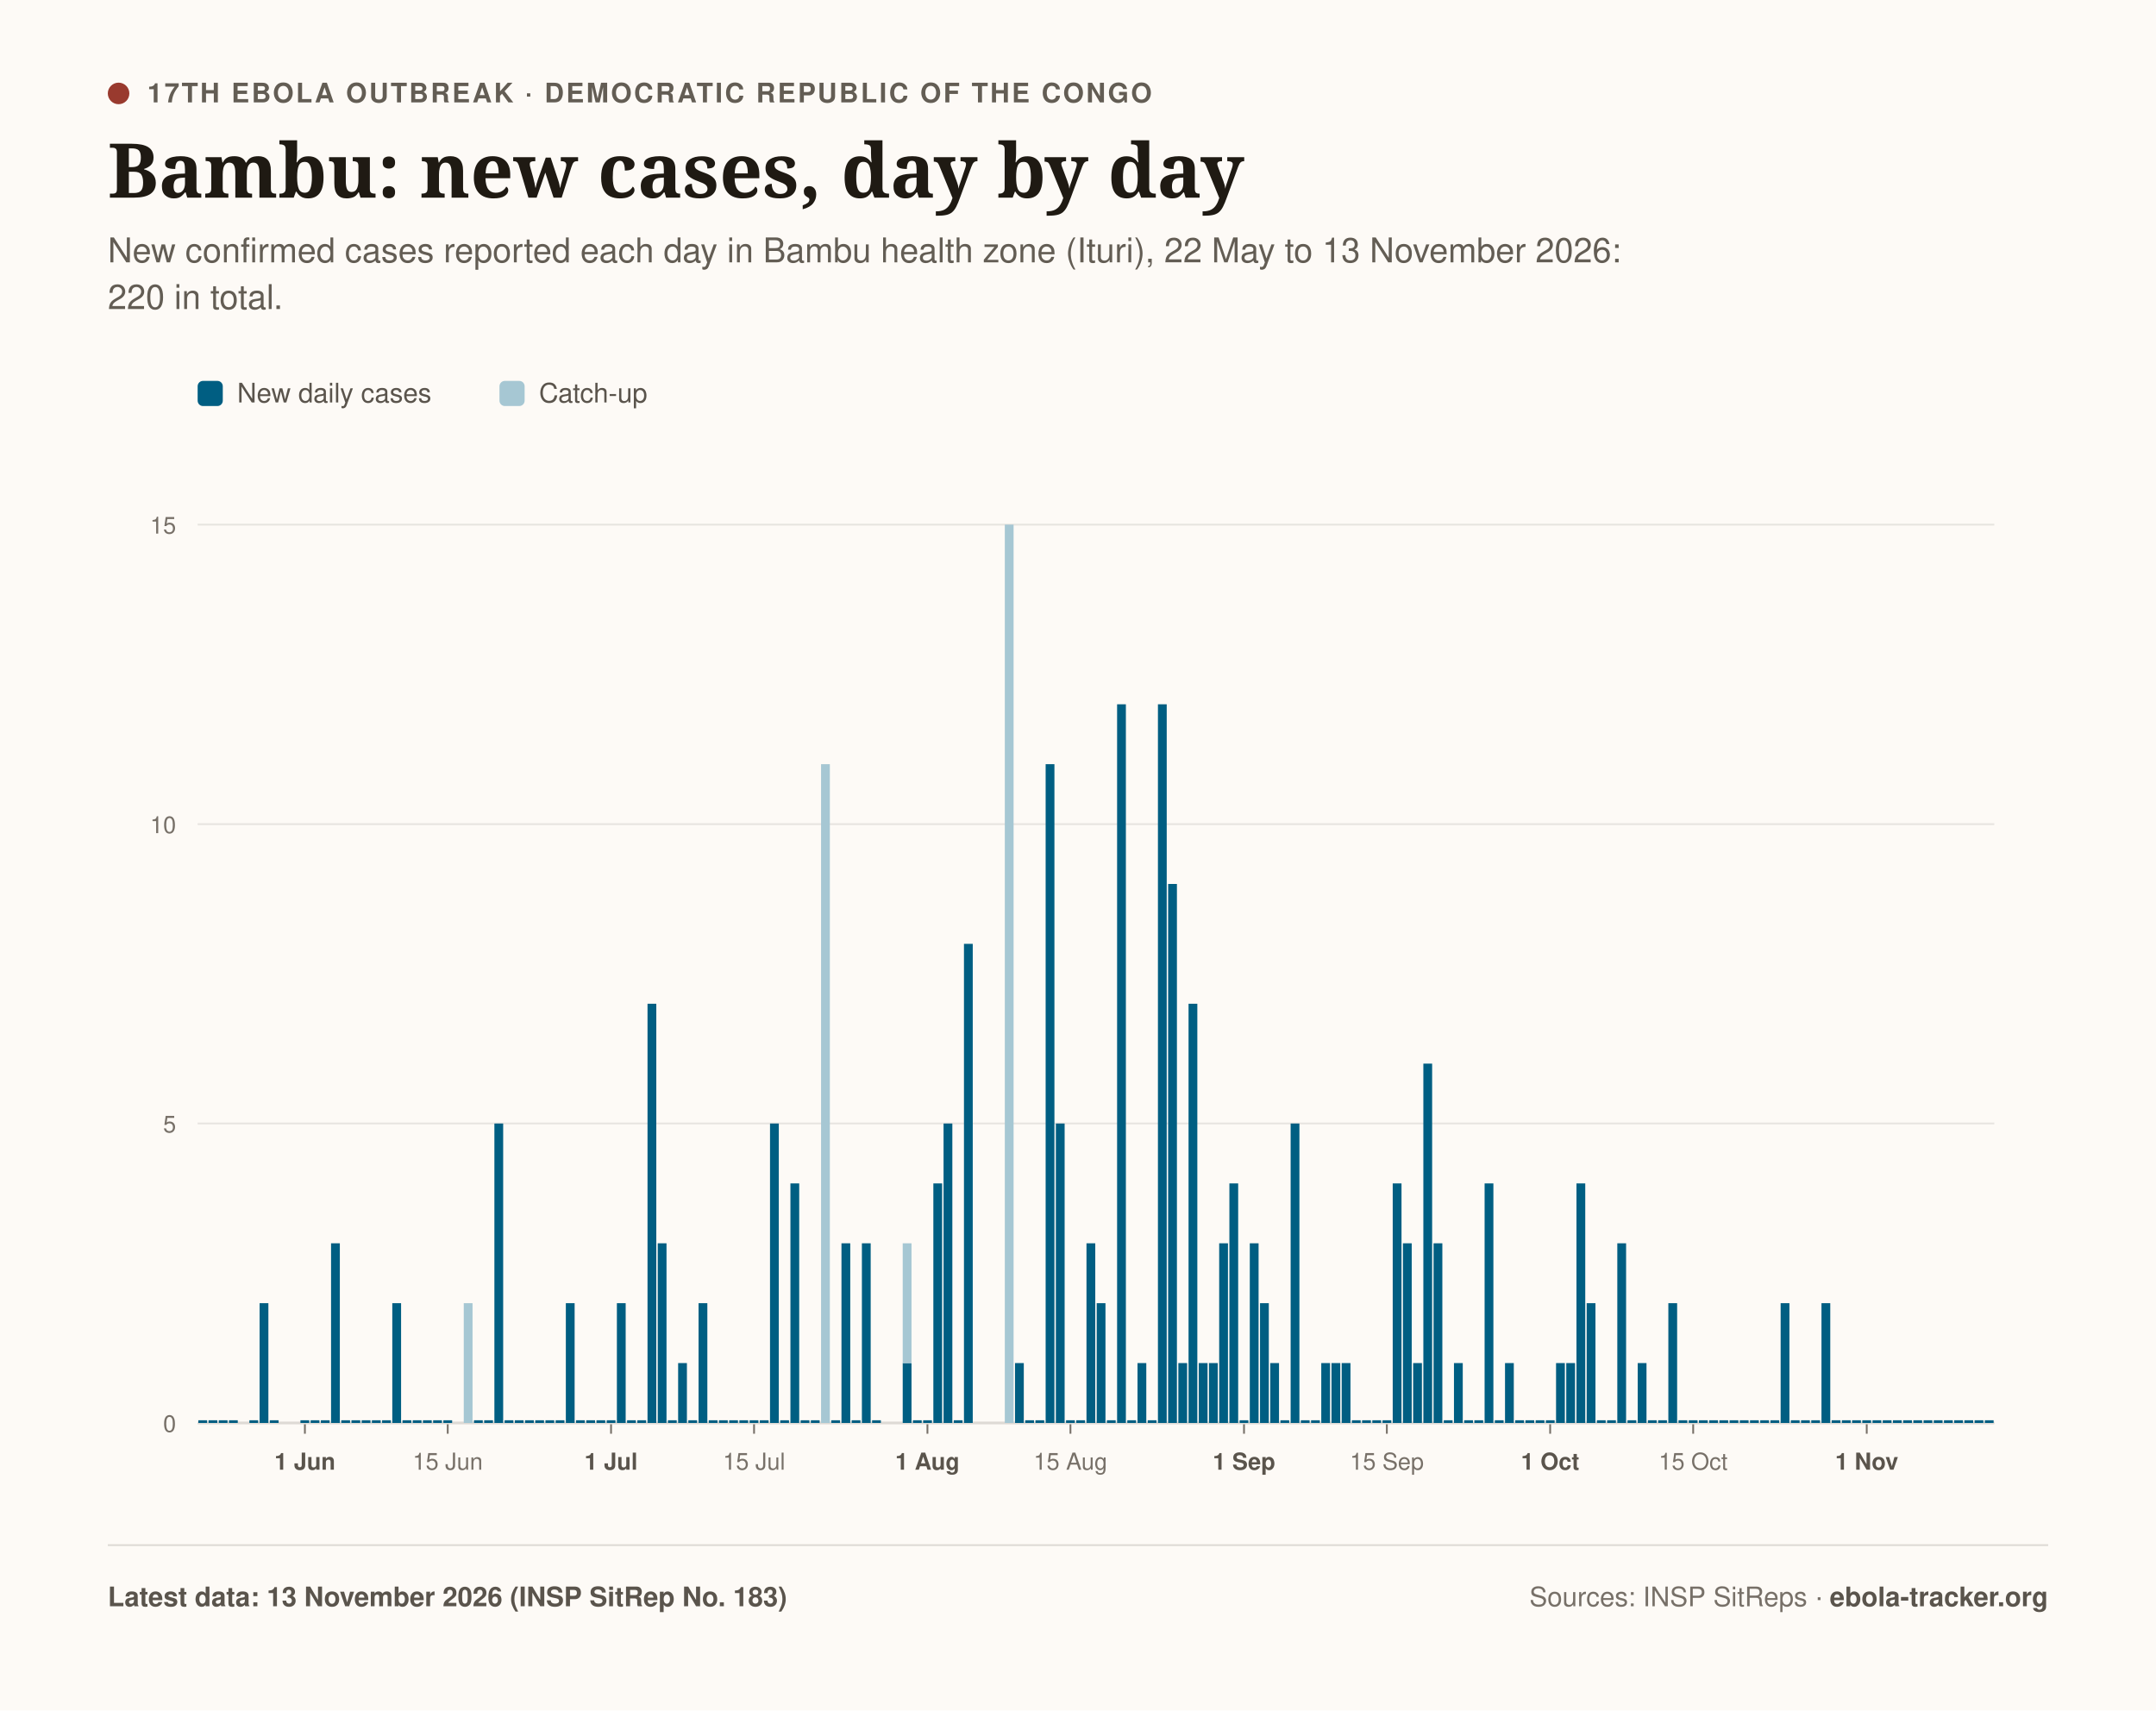
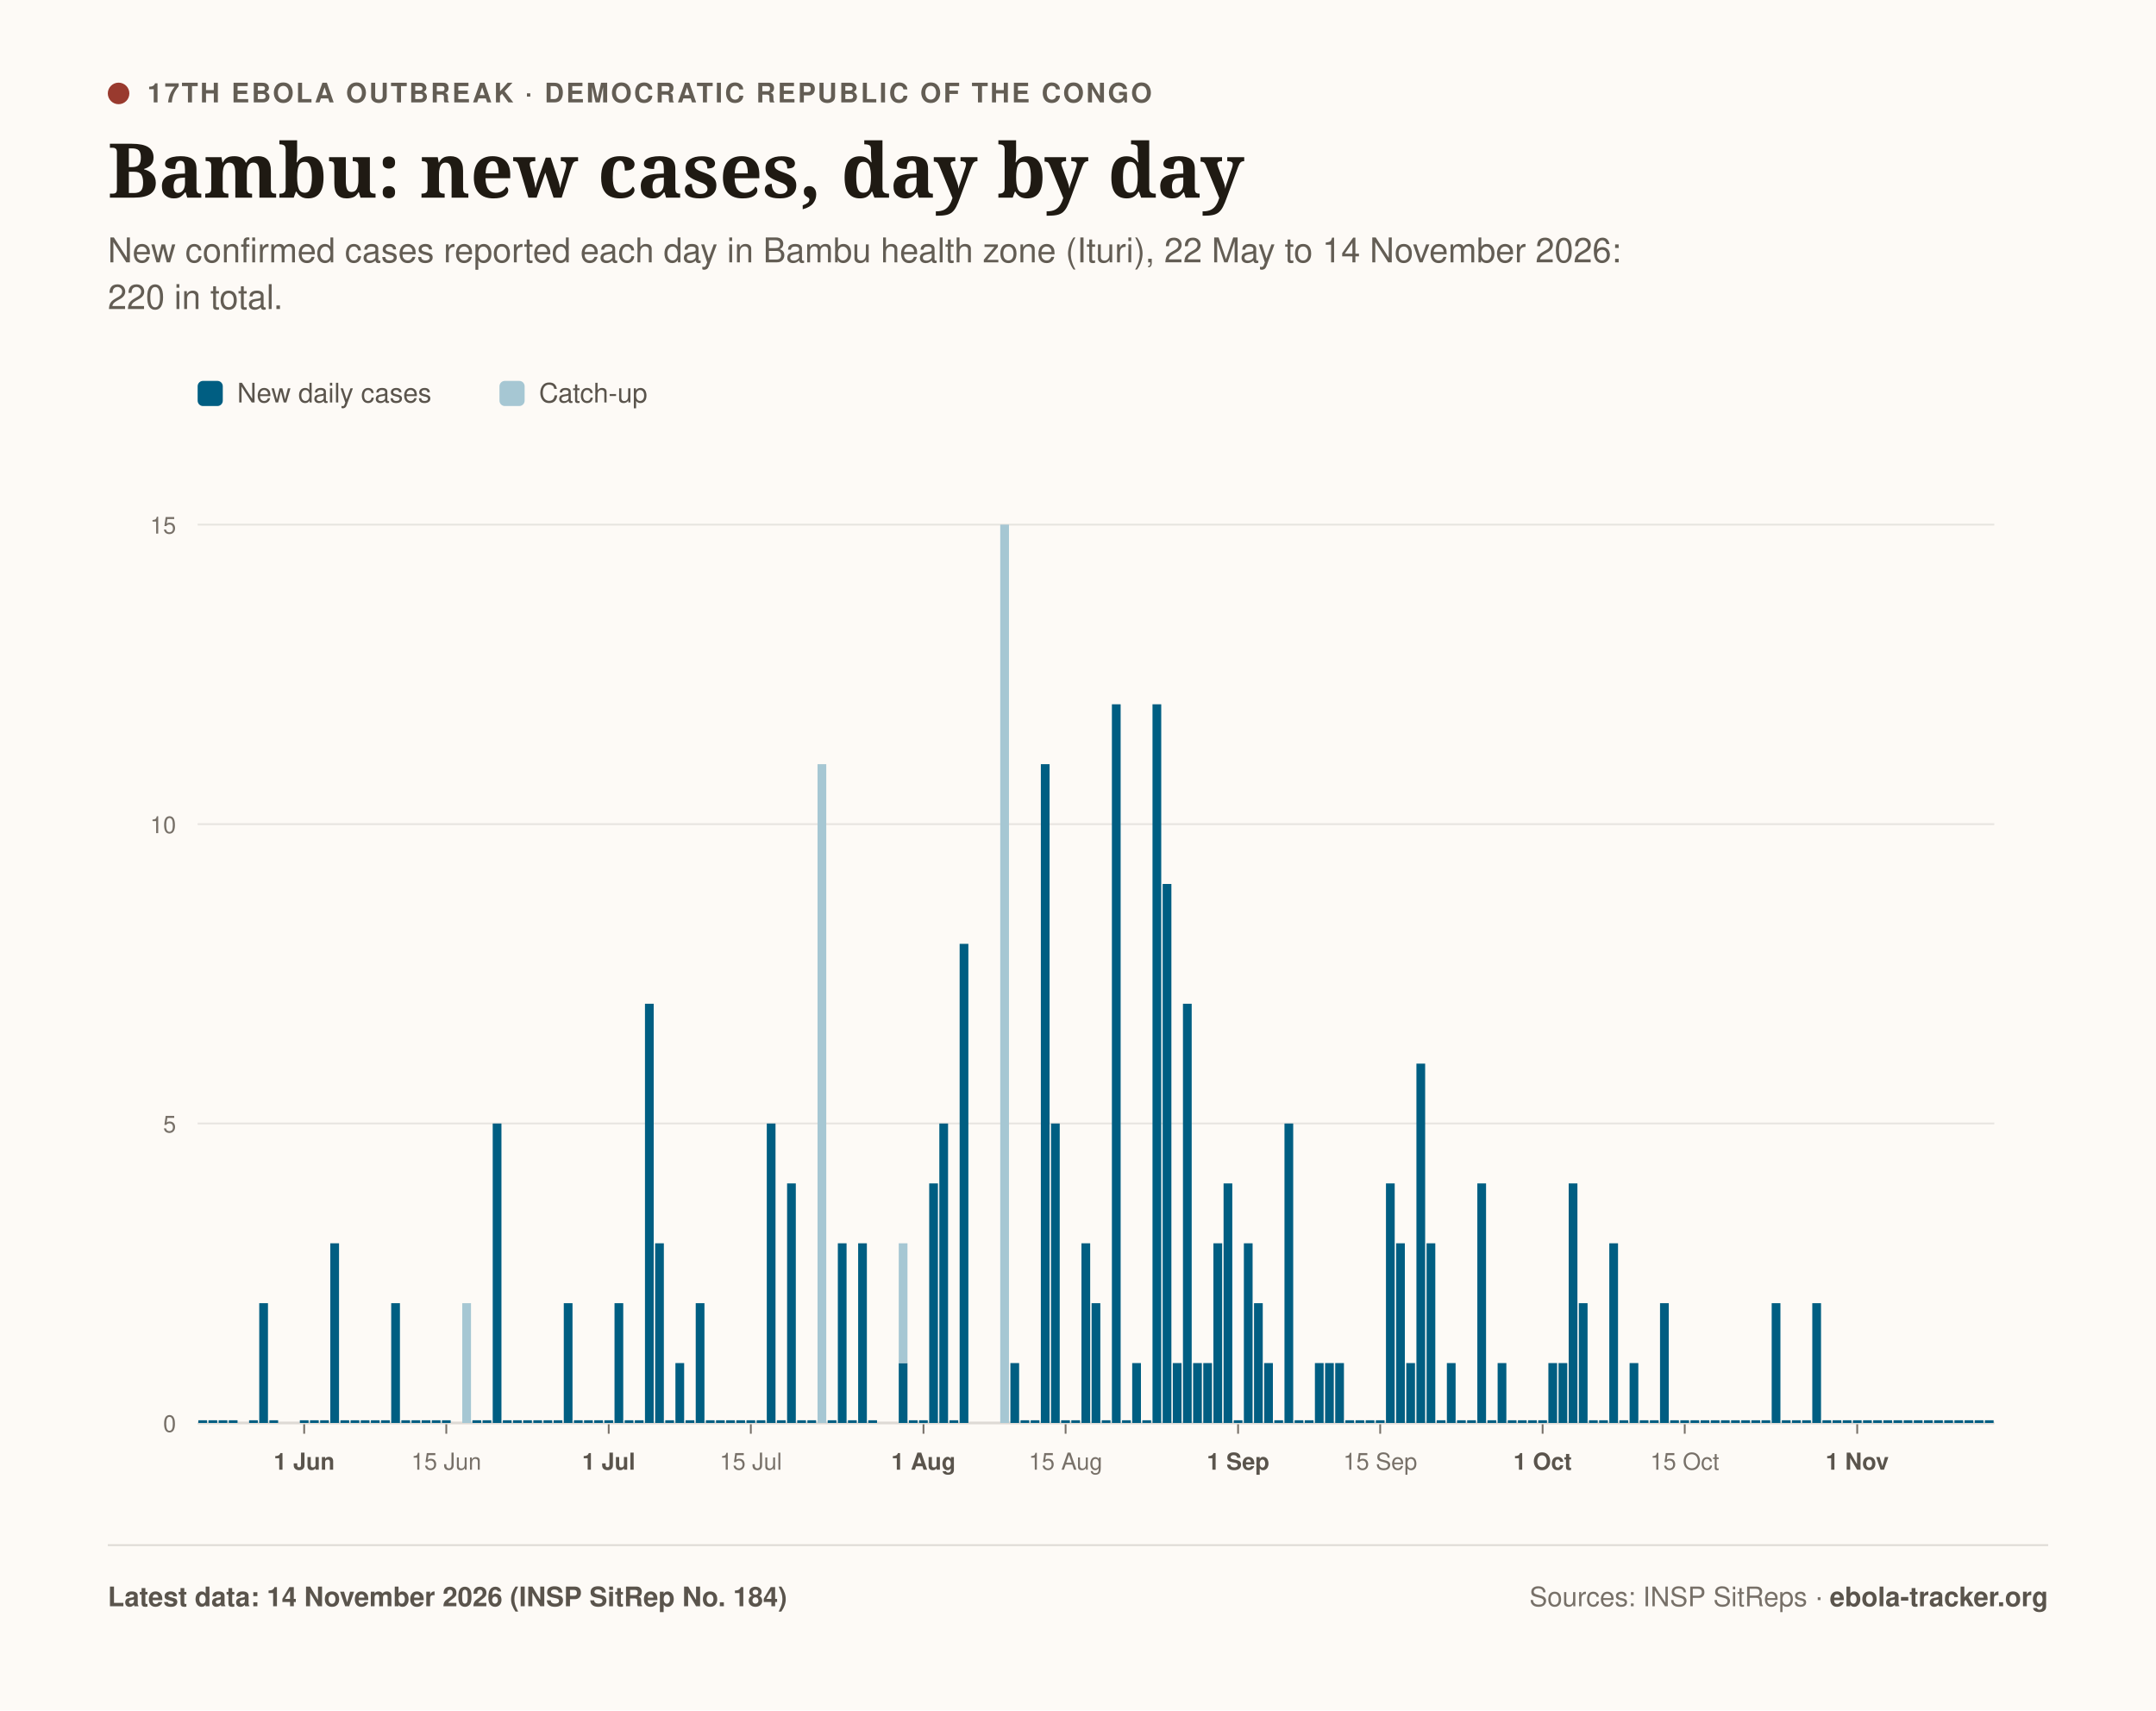
- <svg xmlns="http://www.w3.org/2000/svg" viewBox="0 0 1200 952" role="img" aria-label="Bambu: new cases, day by day. New confirmed cases reported each day in Bambu health zone (Ituri), 22 May to 13 November 2026: 220 in total.">
+ <svg xmlns="http://www.w3.org/2000/svg" viewBox="0 0 1200 952" role="img" aria-label="Bambu: new cases, day by day. New confirmed cases reported each day in Bambu health zone (Ituri), 22 May to 14 November 2026: 220 in total.">
  <rect width="1200" height="952" fill="#FDFAF6" />
  <circle cx="66" cy="52" r="6" fill="#993A2E" />
  <text x="82.0" y="57.0" font-family="'Public Sans',Helvetica,Arial,sans-serif" font-size="15" font-weight="700" fill="#635D54" text-anchor="start" letter-spacing=".08em">17TH EBOLA OUTBREAK · DEMOCRATIC REPUBLIC OF THE CONGO</text>
  <text x="60.0" y="110.0" font-family="'Source Serif 4',Georgia,serif" font-size="42" font-weight="600" fill="#1F1A13" text-anchor="start">Bambu: new cases, day by day</text>
-   <text x="60.0" y="146.0" font-family="'Public Sans',Helvetica,Arial,sans-serif" font-size="19" font-weight="400" fill="#635D54" text-anchor="start">New confirmed cases reported each day in Bambu health zone (Ituri), 22 May to 13 November 2026:</text>
+   <text x="60.0" y="146.0" font-family="'Public Sans',Helvetica,Arial,sans-serif" font-size="19" font-weight="400" fill="#635D54" text-anchor="start">New confirmed cases reported each day in Bambu health zone (Ituri), 22 May to 14 November 2026:</text>
  <text x="60.0" y="172.0" font-family="'Public Sans',Helvetica,Arial,sans-serif" font-size="19" font-weight="400" fill="#635D54" text-anchor="start">220 in total.</text>
  <rect x="110" y="212" width="14" height="14" rx="3" fill="#005E82" />
  <text x="132.0" y="224.0" font-family="'Public Sans',Helvetica,Arial,sans-serif" font-size="15" font-weight="400" fill="#5A544C" text-anchor="start">New daily cases</text>
  <rect x="278" y="212" width="14" height="14" rx="3" fill="#a6c7d3" />
  <text x="300.0" y="224.0" font-family="'Public Sans',Helvetica,Arial,sans-serif" font-size="15" font-weight="400" fill="#5A544C" text-anchor="start">Catch-up</text>
  <line x1="110" x2="1110" y1="792.0" y2="792.0" stroke="#E7E4E0" />
  <text x="98.0" y="797.0" font-family="'Public Sans',Helvetica,Arial,sans-serif" font-size="13" font-weight="400" fill="#777068" text-anchor="end">0</text>
  <line x1="110" x2="1110" y1="625.3" y2="625.3" stroke="#E7E4E0" />
  <text x="98.0" y="630.3" font-family="'Public Sans',Helvetica,Arial,sans-serif" font-size="13" font-weight="400" fill="#777068" text-anchor="end">5</text>
  <line x1="110" x2="1110" y1="458.7" y2="458.7" stroke="#E7E4E0" />
  <text x="98.0" y="463.7" font-family="'Public Sans',Helvetica,Arial,sans-serif" font-size="13" font-weight="400" fill="#777068" text-anchor="end">10</text>
  <line x1="110" x2="1110" y1="292.0" y2="292.0" stroke="#E7E4E0" />
  <text x="98.0" y="297.0" font-family="'Public Sans',Helvetica,Arial,sans-serif" font-size="13" font-weight="400" fill="#777068" text-anchor="end">15</text>
-   <line x1="169.7" x2="169.7" y1="792" y2="798" stroke="#777068" />
-   <text x="169.7" y="818.0" font-family="'Public Sans',Helvetica,Arial,sans-serif" font-size="13" font-weight="600" fill="#5A544C" text-anchor="middle">1 Jun</text>
-   <line x1="249.2" x2="249.2" y1="792" y2="798" stroke="#777068" />
-   <text x="249.2" y="818.0" font-family="'Public Sans',Helvetica,Arial,sans-serif" font-size="13" font-weight="400" fill="#777068" text-anchor="middle">15 Jun</text>
-   <line x1="340.1" x2="340.1" y1="792" y2="798" stroke="#777068" />
-   <text x="340.1" y="818.0" font-family="'Public Sans',Helvetica,Arial,sans-serif" font-size="13" font-weight="600" fill="#5A544C" text-anchor="middle">1 Jul</text>
-   <line x1="419.7" x2="419.7" y1="792" y2="798" stroke="#777068" />
-   <text x="419.7" y="818.0" font-family="'Public Sans',Helvetica,Arial,sans-serif" font-size="13" font-weight="400" fill="#777068" text-anchor="middle">15 Jul</text>
-   <line x1="516.2" x2="516.2" y1="792" y2="798" stroke="#777068" />
-   <text x="516.2" y="818.0" font-family="'Public Sans',Helvetica,Arial,sans-serif" font-size="13" font-weight="600" fill="#5A544C" text-anchor="middle">1 Aug</text>
-   <line x1="595.8" x2="595.8" y1="792" y2="798" stroke="#777068" />
-   <text x="595.8" y="818.0" font-family="'Public Sans',Helvetica,Arial,sans-serif" font-size="13" font-weight="400" fill="#777068" text-anchor="middle">15 Aug</text>
-   <line x1="692.4" x2="692.4" y1="792" y2="798" stroke="#777068" />
-   <text x="692.4" y="818.0" font-family="'Public Sans',Helvetica,Arial,sans-serif" font-size="13" font-weight="600" fill="#5A544C" text-anchor="middle">1 Sep</text>
-   <line x1="771.9" x2="771.9" y1="792" y2="798" stroke="#777068" />
-   <text x="771.9" y="818.0" font-family="'Public Sans',Helvetica,Arial,sans-serif" font-size="13" font-weight="400" fill="#777068" text-anchor="middle">15 Sep</text>
-   <line x1="862.8" x2="862.8" y1="792" y2="798" stroke="#777068" />
-   <text x="862.8" y="818.0" font-family="'Public Sans',Helvetica,Arial,sans-serif" font-size="13" font-weight="600" fill="#5A544C" text-anchor="middle">1 Oct</text>
-   <line x1="942.4" x2="942.4" y1="792" y2="798" stroke="#777068" />
-   <text x="942.4" y="818.0" font-family="'Public Sans',Helvetica,Arial,sans-serif" font-size="13" font-weight="400" fill="#777068" text-anchor="middle">15 Oct</text>
-   <line x1="1039.0" x2="1039.0" y1="792" y2="798" stroke="#777068" />
-   <text x="1039.0" y="818.0" font-family="'Public Sans',Helvetica,Arial,sans-serif" font-size="13" font-weight="600" fill="#5A544C" text-anchor="middle">1 Nov</text>
+   <line x1="169.3" x2="169.3" y1="792" y2="798" stroke="#777068" />
+   <text x="169.3" y="818.0" font-family="'Public Sans',Helvetica,Arial,sans-serif" font-size="13" font-weight="600" fill="#5A544C" text-anchor="middle">1 Jun</text>
+   <line x1="248.4" x2="248.4" y1="792" y2="798" stroke="#777068" />
+   <text x="248.4" y="818.0" font-family="'Public Sans',Helvetica,Arial,sans-serif" font-size="13" font-weight="400" fill="#777068" text-anchor="middle">15 Jun</text>
+   <line x1="338.8" x2="338.8" y1="792" y2="798" stroke="#777068" />
+   <text x="338.8" y="818.0" font-family="'Public Sans',Helvetica,Arial,sans-serif" font-size="13" font-weight="600" fill="#5A544C" text-anchor="middle">1 Jul</text>
+   <line x1="417.9" x2="417.9" y1="792" y2="798" stroke="#777068" />
+   <text x="417.9" y="818.0" font-family="'Public Sans',Helvetica,Arial,sans-serif" font-size="13" font-weight="400" fill="#777068" text-anchor="middle">15 Jul</text>
+   <line x1="514.0" x2="514.0" y1="792" y2="798" stroke="#777068" />
+   <text x="514.0" y="818.0" font-family="'Public Sans',Helvetica,Arial,sans-serif" font-size="13" font-weight="600" fill="#5A544C" text-anchor="middle">1 Aug</text>
+   <line x1="593.1" x2="593.1" y1="792" y2="798" stroke="#777068" />
+   <text x="593.1" y="818.0" font-family="'Public Sans',Helvetica,Arial,sans-serif" font-size="13" font-weight="400" fill="#777068" text-anchor="middle">15 Aug</text>
+   <line x1="689.1" x2="689.1" y1="792" y2="798" stroke="#777068" />
+   <text x="689.1" y="818.0" font-family="'Public Sans',Helvetica,Arial,sans-serif" font-size="13" font-weight="600" fill="#5A544C" text-anchor="middle">1 Sep</text>
+   <line x1="768.2" x2="768.2" y1="792" y2="798" stroke="#777068" />
+   <text x="768.2" y="818.0" font-family="'Public Sans',Helvetica,Arial,sans-serif" font-size="13" font-weight="400" fill="#777068" text-anchor="middle">15 Sep</text>
+   <line x1="858.6" x2="858.6" y1="792" y2="798" stroke="#777068" />
+   <text x="858.6" y="818.0" font-family="'Public Sans',Helvetica,Arial,sans-serif" font-size="13" font-weight="600" fill="#5A544C" text-anchor="middle">1 Oct</text>
+   <line x1="937.7" x2="937.7" y1="792" y2="798" stroke="#777068" />
+   <text x="937.7" y="818.0" font-family="'Public Sans',Helvetica,Arial,sans-serif" font-size="13" font-weight="400" fill="#777068" text-anchor="middle">15 Oct</text>
+   <line x1="1033.7" x2="1033.7" y1="792" y2="798" stroke="#777068" />
+   <text x="1033.7" y="818.0" font-family="'Public Sans',Helvetica,Arial,sans-serif" font-size="13" font-weight="600" fill="#5A544C" text-anchor="middle">1 Nov</text>
  <line x1="110" x2="1110" y1="792" y2="792" stroke="#DEDAD5" stroke-width="1.5" />
-   <rect x="110.40" y="790.50" width="4.89" height="1.50" fill="#005E82" />
-   <rect x="116.08" y="790.50" width="4.89" height="1.50" fill="#005E82" />
-   <rect x="121.76" y="790.50" width="4.89" height="1.50" fill="#005E82" />
-   <rect x="127.44" y="790.50" width="4.89" height="1.50" fill="#005E82" />
-   <rect x="138.81" y="790.50" width="4.89" height="1.50" fill="#005E82" />
-   <rect x="144.49" y="725.33" width="4.89" height="66.67" fill="#005E82" />
-   <rect x="150.17" y="790.50" width="4.89" height="1.50" fill="#005E82" />
-   <rect x="167.22" y="790.50" width="4.89" height="1.50" fill="#005E82" />
-   <rect x="172.90" y="790.50" width="4.89" height="1.50" fill="#005E82" />
-   <rect x="178.58" y="790.50" width="4.89" height="1.50" fill="#005E82" />
-   <rect x="184.26" y="692.00" width="4.89" height="100.00" fill="#005E82" />
-   <rect x="189.94" y="790.50" width="4.89" height="1.50" fill="#005E82" />
-   <rect x="195.62" y="790.50" width="4.89" height="1.50" fill="#005E82" />
-   <rect x="201.31" y="790.50" width="4.89" height="1.50" fill="#005E82" />
-   <rect x="206.99" y="790.50" width="4.89" height="1.50" fill="#005E82" />
-   <rect x="212.67" y="790.50" width="4.89" height="1.50" fill="#005E82" />
-   <rect x="218.35" y="725.33" width="4.89" height="66.67" fill="#005E82" />
-   <rect x="224.03" y="790.50" width="4.89" height="1.50" fill="#005E82" />
-   <rect x="229.72" y="790.50" width="4.89" height="1.50" fill="#005E82" />
-   <rect x="235.40" y="790.50" width="4.89" height="1.50" fill="#005E82" />
-   <rect x="241.08" y="790.50" width="4.89" height="1.50" fill="#005E82" />
-   <rect x="246.76" y="790.50" width="4.89" height="1.50" fill="#005E82" />
-   <rect x="258.12" y="725.33" width="4.89" height="66.67" fill="#a6c7d3" />
-   <rect x="263.81" y="790.50" width="4.89" height="1.50" fill="#005E82" />
-   <rect x="269.49" y="790.50" width="4.89" height="1.50" fill="#005E82" />
-   <rect x="275.17" y="625.33" width="4.89" height="166.67" fill="#005E82" />
-   <rect x="280.85" y="790.50" width="4.89" height="1.50" fill="#005E82" />
-   <rect x="286.53" y="790.50" width="4.89" height="1.50" fill="#005E82" />
-   <rect x="292.22" y="790.50" width="4.89" height="1.50" fill="#005E82" />
-   <rect x="297.90" y="790.50" width="4.89" height="1.50" fill="#005E82" />
-   <rect x="303.58" y="790.50" width="4.89" height="1.50" fill="#005E82" />
-   <rect x="309.26" y="790.50" width="4.89" height="1.50" fill="#005E82" />
-   <rect x="314.94" y="725.33" width="4.89" height="66.67" fill="#005E82" />
-   <rect x="320.62" y="790.50" width="4.89" height="1.50" fill="#005E82" />
-   <rect x="326.31" y="790.50" width="4.89" height="1.50" fill="#005E82" />
-   <rect x="331.99" y="790.50" width="4.89" height="1.50" fill="#005E82" />
-   <rect x="337.67" y="790.50" width="4.89" height="1.50" fill="#005E82" />
-   <rect x="343.35" y="725.33" width="4.89" height="66.67" fill="#005E82" />
-   <rect x="349.03" y="790.50" width="4.89" height="1.50" fill="#005E82" />
-   <rect x="354.72" y="790.50" width="4.89" height="1.50" fill="#005E82" />
-   <rect x="360.40" y="558.67" width="4.89" height="233.33" fill="#005E82" />
-   <rect x="366.08" y="692.00" width="4.89" height="100.00" fill="#005E82" />
-   <rect x="371.76" y="790.50" width="4.89" height="1.50" fill="#005E82" />
-   <rect x="377.44" y="758.67" width="4.89" height="33.33" fill="#005E82" />
-   <rect x="383.12" y="790.50" width="4.89" height="1.50" fill="#005E82" />
-   <rect x="388.81" y="725.33" width="4.89" height="66.67" fill="#005E82" />
-   <rect x="394.49" y="790.50" width="4.89" height="1.50" fill="#005E82" />
-   <rect x="400.17" y="790.50" width="4.89" height="1.50" fill="#005E82" />
-   <rect x="405.85" y="790.50" width="4.89" height="1.50" fill="#005E82" />
-   <rect x="411.53" y="790.50" width="4.89" height="1.50" fill="#005E82" />
-   <rect x="417.22" y="790.50" width="4.89" height="1.50" fill="#005E82" />
-   <rect x="422.90" y="790.50" width="4.89" height="1.50" fill="#005E82" />
-   <rect x="428.58" y="625.33" width="4.89" height="166.67" fill="#005E82" />
-   <rect x="434.26" y="790.50" width="4.89" height="1.50" fill="#005E82" />
-   <rect x="439.94" y="658.67" width="4.89" height="133.33" fill="#005E82" />
-   <rect x="445.62" y="790.50" width="4.89" height="1.50" fill="#005E82" />
-   <rect x="451.31" y="790.50" width="4.89" height="1.50" fill="#005E82" />
-   <rect x="456.99" y="425.33" width="4.89" height="366.67" fill="#a6c7d3" />
-   <rect x="462.67" y="790.50" width="4.89" height="1.50" fill="#005E82" />
-   <rect x="468.35" y="692.00" width="4.89" height="100.00" fill="#005E82" />
-   <rect x="474.03" y="790.50" width="4.89" height="1.50" fill="#005E82" />
-   <rect x="479.72" y="692.00" width="4.89" height="100.00" fill="#005E82" />
-   <rect x="485.40" y="790.50" width="4.89" height="1.50" fill="#005E82" />
-   <rect x="502.44" y="758.67" width="4.89" height="33.33" fill="#005E82" />
-   <rect x="502.44" y="692.00" width="4.89" height="66.67" fill="#a6c7d3" />
-   <rect x="508.12" y="790.50" width="4.89" height="1.50" fill="#005E82" />
-   <rect x="513.81" y="790.50" width="4.89" height="1.50" fill="#005E82" />
-   <rect x="519.49" y="658.67" width="4.89" height="133.33" fill="#005E82" />
-   <rect x="525.17" y="625.33" width="4.89" height="166.67" fill="#005E82" />
-   <rect x="530.85" y="790.50" width="4.89" height="1.50" fill="#005E82" />
-   <rect x="536.53" y="525.33" width="4.89" height="266.67" fill="#005E82" />
-   <rect x="559.26" y="292.00" width="4.89" height="500.00" fill="#a6c7d3" />
-   <rect x="564.94" y="758.67" width="4.89" height="33.33" fill="#005E82" />
-   <rect x="570.62" y="790.50" width="4.89" height="1.50" fill="#005E82" />
-   <rect x="576.31" y="790.50" width="4.89" height="1.50" fill="#005E82" />
-   <rect x="581.99" y="425.33" width="4.89" height="366.67" fill="#005E82" />
-   <rect x="587.67" y="625.33" width="4.89" height="166.67" fill="#005E82" />
-   <rect x="593.35" y="790.50" width="4.89" height="1.50" fill="#005E82" />
-   <rect x="599.03" y="790.50" width="4.89" height="1.50" fill="#005E82" />
-   <rect x="604.72" y="692.00" width="4.89" height="100.00" fill="#005E82" />
-   <rect x="610.40" y="725.33" width="4.89" height="66.67" fill="#005E82" />
-   <rect x="616.08" y="790.50" width="4.89" height="1.50" fill="#005E82" />
-   <rect x="621.76" y="392.00" width="4.89" height="400.00" fill="#005E82" />
-   <rect x="627.44" y="790.50" width="4.89" height="1.50" fill="#005E82" />
-   <rect x="633.12" y="758.67" width="4.89" height="33.33" fill="#005E82" />
-   <rect x="638.81" y="790.50" width="4.89" height="1.50" fill="#005E82" />
-   <rect x="644.49" y="392.00" width="4.89" height="400.00" fill="#005E82" />
-   <rect x="650.17" y="492.00" width="4.89" height="300.00" fill="#005E82" />
-   <rect x="655.85" y="758.67" width="4.89" height="33.33" fill="#005E82" />
-   <rect x="661.53" y="558.67" width="4.89" height="233.33" fill="#005E82" />
-   <rect x="667.22" y="758.67" width="4.89" height="33.33" fill="#005E82" />
-   <rect x="672.90" y="758.67" width="4.89" height="33.33" fill="#005E82" />
-   <rect x="678.58" y="692.00" width="4.89" height="100.00" fill="#005E82" />
-   <rect x="684.26" y="658.67" width="4.89" height="133.33" fill="#005E82" />
-   <rect x="689.94" y="790.50" width="4.89" height="1.50" fill="#005E82" />
-   <rect x="695.62" y="692.00" width="4.89" height="100.00" fill="#005E82" />
-   <rect x="701.31" y="725.33" width="4.89" height="66.67" fill="#005E82" />
-   <rect x="706.99" y="758.67" width="4.89" height="33.33" fill="#005E82" />
-   <rect x="712.67" y="790.50" width="4.89" height="1.50" fill="#005E82" />
-   <rect x="718.35" y="625.33" width="4.89" height="166.67" fill="#005E82" />
-   <rect x="724.03" y="790.50" width="4.89" height="1.50" fill="#005E82" />
-   <rect x="729.72" y="790.50" width="4.89" height="1.50" fill="#005E82" />
-   <rect x="735.40" y="758.67" width="4.89" height="33.33" fill="#005E82" />
-   <rect x="741.08" y="758.67" width="4.89" height="33.33" fill="#005E82" />
-   <rect x="746.76" y="758.67" width="4.89" height="33.33" fill="#005E82" />
-   <rect x="752.44" y="790.50" width="4.89" height="1.50" fill="#005E82" />
-   <rect x="758.12" y="790.50" width="4.89" height="1.50" fill="#005E82" />
-   <rect x="763.81" y="790.50" width="4.89" height="1.50" fill="#005E82" />
-   <rect x="769.49" y="790.50" width="4.89" height="1.50" fill="#005E82" />
-   <rect x="775.17" y="658.67" width="4.89" height="133.33" fill="#005E82" />
-   <rect x="780.85" y="692.00" width="4.89" height="100.00" fill="#005E82" />
-   <rect x="786.53" y="758.67" width="4.89" height="33.33" fill="#005E82" />
-   <rect x="792.22" y="592.00" width="4.89" height="200.00" fill="#005E82" />
-   <rect x="797.90" y="692.00" width="4.89" height="100.00" fill="#005E82" />
-   <rect x="803.58" y="790.50" width="4.89" height="1.50" fill="#005E82" />
-   <rect x="809.26" y="758.67" width="4.89" height="33.33" fill="#005E82" />
-   <rect x="814.94" y="790.50" width="4.89" height="1.50" fill="#005E82" />
-   <rect x="820.62" y="790.50" width="4.89" height="1.50" fill="#005E82" />
-   <rect x="826.31" y="658.67" width="4.89" height="133.33" fill="#005E82" />
-   <rect x="831.99" y="790.50" width="4.89" height="1.50" fill="#005E82" />
-   <rect x="837.67" y="758.67" width="4.89" height="33.33" fill="#005E82" />
-   <rect x="843.35" y="790.50" width="4.89" height="1.50" fill="#005E82" />
-   <rect x="849.03" y="790.50" width="4.89" height="1.50" fill="#005E82" />
-   <rect x="854.72" y="790.50" width="4.89" height="1.50" fill="#005E82" />
-   <rect x="860.40" y="790.50" width="4.89" height="1.50" fill="#005E82" />
-   <rect x="866.08" y="758.67" width="4.89" height="33.33" fill="#005E82" />
-   <rect x="871.76" y="758.67" width="4.89" height="33.33" fill="#005E82" />
-   <rect x="877.44" y="658.67" width="4.89" height="133.33" fill="#005E82" />
-   <rect x="883.12" y="725.33" width="4.89" height="66.67" fill="#005E82" />
-   <rect x="888.81" y="790.50" width="4.89" height="1.50" fill="#005E82" />
-   <rect x="894.49" y="790.50" width="4.89" height="1.50" fill="#005E82" />
-   <rect x="900.17" y="692.00" width="4.89" height="100.00" fill="#005E82" />
-   <rect x="905.85" y="790.50" width="4.89" height="1.50" fill="#005E82" />
-   <rect x="911.53" y="758.67" width="4.89" height="33.33" fill="#005E82" />
-   <rect x="917.22" y="790.50" width="4.89" height="1.50" fill="#005E82" />
-   <rect x="922.90" y="790.50" width="4.89" height="1.50" fill="#005E82" />
-   <rect x="928.58" y="725.33" width="4.89" height="66.67" fill="#005E82" />
-   <rect x="934.26" y="790.50" width="4.89" height="1.50" fill="#005E82" />
-   <rect x="939.94" y="790.50" width="4.89" height="1.50" fill="#005E82" />
-   <rect x="945.62" y="790.50" width="4.89" height="1.50" fill="#005E82" />
-   <rect x="951.31" y="790.50" width="4.89" height="1.50" fill="#005E82" />
-   <rect x="956.99" y="790.50" width="4.89" height="1.50" fill="#005E82" />
-   <rect x="962.67" y="790.50" width="4.89" height="1.50" fill="#005E82" />
-   <rect x="968.35" y="790.50" width="4.89" height="1.50" fill="#005E82" />
-   <rect x="974.03" y="790.50" width="4.89" height="1.50" fill="#005E82" />
-   <rect x="979.72" y="790.50" width="4.89" height="1.50" fill="#005E82" />
-   <rect x="985.40" y="790.50" width="4.89" height="1.50" fill="#005E82" />
-   <rect x="991.08" y="725.33" width="4.89" height="66.67" fill="#005E82" />
-   <rect x="996.76" y="790.50" width="4.89" height="1.50" fill="#005E82" />
-   <rect x="1002.44" y="790.50" width="4.89" height="1.50" fill="#005E82" />
-   <rect x="1008.12" y="790.50" width="4.89" height="1.50" fill="#005E82" />
-   <rect x="1013.81" y="725.33" width="4.89" height="66.67" fill="#005E82" />
-   <rect x="1019.49" y="790.50" width="4.89" height="1.50" fill="#005E82" />
-   <rect x="1025.17" y="790.50" width="4.89" height="1.50" fill="#005E82" />
-   <rect x="1030.85" y="790.50" width="4.89" height="1.50" fill="#005E82" />
-   <rect x="1036.53" y="790.50" width="4.89" height="1.50" fill="#005E82" />
-   <rect x="1042.22" y="790.50" width="4.89" height="1.50" fill="#005E82" />
-   <rect x="1047.90" y="790.50" width="4.89" height="1.50" fill="#005E82" />
-   <rect x="1053.58" y="790.50" width="4.89" height="1.50" fill="#005E82" />
-   <rect x="1059.26" y="790.50" width="4.89" height="1.50" fill="#005E82" />
-   <rect x="1064.94" y="790.50" width="4.89" height="1.50" fill="#005E82" />
-   <rect x="1070.62" y="790.50" width="4.89" height="1.50" fill="#005E82" />
-   <rect x="1076.31" y="790.50" width="4.89" height="1.50" fill="#005E82" />
-   <rect x="1081.99" y="790.50" width="4.89" height="1.50" fill="#005E82" />
-   <rect x="1087.67" y="790.50" width="4.89" height="1.50" fill="#005E82" />
-   <rect x="1093.35" y="790.50" width="4.89" height="1.50" fill="#005E82" />
-   <rect x="1099.03" y="790.50" width="4.89" height="1.50" fill="#005E82" />
-   <rect x="1104.72" y="790.50" width="4.89" height="1.50" fill="#005E82" />
+   <rect x="110.40" y="790.50" width="4.86" height="1.50" fill="#005E82" />
+   <rect x="116.05" y="790.50" width="4.86" height="1.50" fill="#005E82" />
+   <rect x="121.69" y="790.50" width="4.86" height="1.50" fill="#005E82" />
+   <rect x="127.34" y="790.50" width="4.86" height="1.50" fill="#005E82" />
+   <rect x="138.64" y="790.50" width="4.86" height="1.50" fill="#005E82" />
+   <rect x="144.29" y="725.33" width="4.86" height="66.67" fill="#005E82" />
+   <rect x="149.94" y="790.50" width="4.86" height="1.50" fill="#005E82" />
+   <rect x="166.89" y="790.50" width="4.86" height="1.50" fill="#005E82" />
+   <rect x="172.54" y="790.50" width="4.86" height="1.50" fill="#005E82" />
+   <rect x="178.19" y="790.50" width="4.86" height="1.50" fill="#005E82" />
+   <rect x="183.84" y="692.00" width="4.86" height="100.00" fill="#005E82" />
+   <rect x="189.49" y="790.50" width="4.86" height="1.50" fill="#005E82" />
+   <rect x="195.14" y="790.50" width="4.86" height="1.50" fill="#005E82" />
+   <rect x="200.79" y="790.50" width="4.86" height="1.50" fill="#005E82" />
+   <rect x="206.44" y="790.50" width="4.86" height="1.50" fill="#005E82" />
+   <rect x="212.09" y="790.50" width="4.86" height="1.50" fill="#005E82" />
+   <rect x="217.74" y="725.33" width="4.86" height="66.67" fill="#005E82" />
+   <rect x="223.39" y="790.50" width="4.86" height="1.50" fill="#005E82" />
+   <rect x="229.04" y="790.50" width="4.86" height="1.50" fill="#005E82" />
+   <rect x="234.69" y="790.50" width="4.86" height="1.50" fill="#005E82" />
+   <rect x="240.34" y="790.50" width="4.86" height="1.50" fill="#005E82" />
+   <rect x="245.99" y="790.50" width="4.86" height="1.50" fill="#005E82" />
+   <rect x="257.29" y="725.33" width="4.86" height="66.67" fill="#a6c7d3" />
+   <rect x="262.94" y="790.50" width="4.86" height="1.50" fill="#005E82" />
+   <rect x="268.59" y="790.50" width="4.86" height="1.50" fill="#005E82" />
+   <rect x="274.24" y="625.33" width="4.86" height="166.67" fill="#005E82" />
+   <rect x="279.89" y="790.50" width="4.86" height="1.50" fill="#005E82" />
+   <rect x="285.54" y="790.50" width="4.86" height="1.50" fill="#005E82" />
+   <rect x="291.19" y="790.50" width="4.86" height="1.50" fill="#005E82" />
+   <rect x="296.84" y="790.50" width="4.86" height="1.50" fill="#005E82" />
+   <rect x="302.49" y="790.50" width="4.86" height="1.50" fill="#005E82" />
+   <rect x="308.14" y="790.50" width="4.86" height="1.50" fill="#005E82" />
+   <rect x="313.79" y="725.33" width="4.86" height="66.67" fill="#005E82" />
+   <rect x="319.44" y="790.50" width="4.86" height="1.50" fill="#005E82" />
+   <rect x="325.08" y="790.50" width="4.86" height="1.50" fill="#005E82" />
+   <rect x="330.73" y="790.50" width="4.86" height="1.50" fill="#005E82" />
+   <rect x="336.38" y="790.50" width="4.86" height="1.50" fill="#005E82" />
+   <rect x="342.03" y="725.33" width="4.86" height="66.67" fill="#005E82" />
+   <rect x="347.68" y="790.50" width="4.86" height="1.50" fill="#005E82" />
+   <rect x="353.33" y="790.50" width="4.86" height="1.50" fill="#005E82" />
+   <rect x="358.98" y="558.67" width="4.86" height="233.33" fill="#005E82" />
+   <rect x="364.63" y="692.00" width="4.86" height="100.00" fill="#005E82" />
+   <rect x="370.28" y="790.50" width="4.86" height="1.50" fill="#005E82" />
+   <rect x="375.93" y="758.67" width="4.86" height="33.33" fill="#005E82" />
+   <rect x="381.58" y="790.50" width="4.86" height="1.50" fill="#005E82" />
+   <rect x="387.23" y="725.33" width="4.86" height="66.67" fill="#005E82" />
+   <rect x="392.88" y="790.50" width="4.86" height="1.50" fill="#005E82" />
+   <rect x="398.53" y="790.50" width="4.86" height="1.50" fill="#005E82" />
+   <rect x="404.18" y="790.50" width="4.86" height="1.50" fill="#005E82" />
+   <rect x="409.83" y="790.50" width="4.86" height="1.50" fill="#005E82" />
+   <rect x="415.48" y="790.50" width="4.86" height="1.50" fill="#005E82" />
+   <rect x="421.13" y="790.50" width="4.86" height="1.50" fill="#005E82" />
+   <rect x="426.78" y="625.33" width="4.86" height="166.67" fill="#005E82" />
+   <rect x="432.43" y="790.50" width="4.86" height="1.50" fill="#005E82" />
+   <rect x="438.08" y="658.67" width="4.86" height="133.33" fill="#005E82" />
+   <rect x="443.73" y="790.50" width="4.86" height="1.50" fill="#005E82" />
+   <rect x="449.38" y="790.50" width="4.86" height="1.50" fill="#005E82" />
+   <rect x="455.03" y="425.33" width="4.86" height="366.67" fill="#a6c7d3" />
+   <rect x="460.68" y="790.50" width="4.86" height="1.50" fill="#005E82" />
+   <rect x="466.33" y="692.00" width="4.86" height="100.00" fill="#005E82" />
+   <rect x="471.98" y="790.50" width="4.86" height="1.50" fill="#005E82" />
+   <rect x="477.63" y="692.00" width="4.86" height="100.00" fill="#005E82" />
+   <rect x="483.28" y="790.50" width="4.86" height="1.50" fill="#005E82" />
+   <rect x="500.23" y="758.67" width="4.86" height="33.33" fill="#005E82" />
+   <rect x="500.23" y="692.00" width="4.86" height="66.67" fill="#a6c7d3" />
+   <rect x="505.88" y="790.50" width="4.86" height="1.50" fill="#005E82" />
+   <rect x="511.53" y="790.50" width="4.86" height="1.50" fill="#005E82" />
+   <rect x="517.18" y="658.67" width="4.86" height="133.33" fill="#005E82" />
+   <rect x="522.82" y="625.33" width="4.86" height="166.67" fill="#005E82" />
+   <rect x="528.47" y="790.50" width="4.86" height="1.50" fill="#005E82" />
+   <rect x="534.12" y="525.33" width="4.86" height="266.67" fill="#005E82" />
+   <rect x="556.72" y="292.00" width="4.86" height="500.00" fill="#a6c7d3" />
+   <rect x="562.37" y="758.67" width="4.86" height="33.33" fill="#005E82" />
+   <rect x="568.02" y="790.50" width="4.86" height="1.50" fill="#005E82" />
+   <rect x="573.67" y="790.50" width="4.86" height="1.50" fill="#005E82" />
+   <rect x="579.32" y="425.33" width="4.86" height="366.67" fill="#005E82" />
+   <rect x="584.97" y="625.33" width="4.86" height="166.67" fill="#005E82" />
+   <rect x="590.62" y="790.50" width="4.86" height="1.50" fill="#005E82" />
+   <rect x="596.27" y="790.50" width="4.86" height="1.50" fill="#005E82" />
+   <rect x="601.92" y="692.00" width="4.86" height="100.00" fill="#005E82" />
+   <rect x="607.57" y="725.33" width="4.86" height="66.67" fill="#005E82" />
+   <rect x="613.22" y="790.50" width="4.86" height="1.50" fill="#005E82" />
+   <rect x="618.87" y="392.00" width="4.86" height="400.00" fill="#005E82" />
+   <rect x="624.52" y="790.50" width="4.86" height="1.50" fill="#005E82" />
+   <rect x="630.17" y="758.67" width="4.86" height="33.33" fill="#005E82" />
+   <rect x="635.82" y="790.50" width="4.86" height="1.50" fill="#005E82" />
+   <rect x="641.47" y="392.00" width="4.86" height="400.00" fill="#005E82" />
+   <rect x="647.12" y="492.00" width="4.86" height="300.00" fill="#005E82" />
+   <rect x="652.77" y="758.67" width="4.86" height="33.33" fill="#005E82" />
+   <rect x="658.42" y="558.67" width="4.86" height="233.33" fill="#005E82" />
+   <rect x="664.07" y="758.67" width="4.86" height="33.33" fill="#005E82" />
+   <rect x="669.72" y="758.67" width="4.86" height="33.33" fill="#005E82" />
+   <rect x="675.37" y="692.00" width="4.86" height="100.00" fill="#005E82" />
+   <rect x="681.02" y="658.67" width="4.86" height="133.33" fill="#005E82" />
+   <rect x="686.67" y="790.50" width="4.86" height="1.50" fill="#005E82" />
+   <rect x="692.32" y="692.00" width="4.86" height="100.00" fill="#005E82" />
+   <rect x="697.97" y="725.33" width="4.86" height="66.67" fill="#005E82" />
+   <rect x="703.62" y="758.67" width="4.86" height="33.33" fill="#005E82" />
+   <rect x="709.27" y="790.50" width="4.86" height="1.50" fill="#005E82" />
+   <rect x="714.92" y="625.33" width="4.86" height="166.67" fill="#005E82" />
+   <rect x="720.56" y="790.50" width="4.86" height="1.50" fill="#005E82" />
+   <rect x="726.21" y="790.50" width="4.86" height="1.50" fill="#005E82" />
+   <rect x="731.86" y="758.67" width="4.86" height="33.33" fill="#005E82" />
+   <rect x="737.51" y="758.67" width="4.86" height="33.33" fill="#005E82" />
+   <rect x="743.16" y="758.67" width="4.86" height="33.33" fill="#005E82" />
+   <rect x="748.81" y="790.50" width="4.86" height="1.50" fill="#005E82" />
+   <rect x="754.46" y="790.50" width="4.86" height="1.50" fill="#005E82" />
+   <rect x="760.11" y="790.50" width="4.86" height="1.50" fill="#005E82" />
+   <rect x="765.76" y="790.50" width="4.86" height="1.50" fill="#005E82" />
+   <rect x="771.41" y="658.67" width="4.86" height="133.33" fill="#005E82" />
+   <rect x="777.06" y="692.00" width="4.86" height="100.00" fill="#005E82" />
+   <rect x="782.71" y="758.67" width="4.86" height="33.33" fill="#005E82" />
+   <rect x="788.36" y="592.00" width="4.86" height="200.00" fill="#005E82" />
+   <rect x="794.01" y="692.00" width="4.86" height="100.00" fill="#005E82" />
+   <rect x="799.66" y="790.50" width="4.86" height="1.50" fill="#005E82" />
+   <rect x="805.31" y="758.67" width="4.86" height="33.33" fill="#005E82" />
+   <rect x="810.96" y="790.50" width="4.86" height="1.50" fill="#005E82" />
+   <rect x="816.61" y="790.50" width="4.86" height="1.50" fill="#005E82" />
+   <rect x="822.26" y="658.67" width="4.86" height="133.33" fill="#005E82" />
+   <rect x="827.91" y="790.50" width="4.86" height="1.50" fill="#005E82" />
+   <rect x="833.56" y="758.67" width="4.86" height="33.33" fill="#005E82" />
+   <rect x="839.21" y="790.50" width="4.86" height="1.50" fill="#005E82" />
+   <rect x="844.86" y="790.50" width="4.86" height="1.50" fill="#005E82" />
+   <rect x="850.51" y="790.50" width="4.86" height="1.50" fill="#005E82" />
+   <rect x="856.16" y="790.50" width="4.86" height="1.50" fill="#005E82" />
+   <rect x="861.81" y="758.67" width="4.86" height="33.33" fill="#005E82" />
+   <rect x="867.46" y="758.67" width="4.86" height="33.33" fill="#005E82" />
+   <rect x="873.11" y="658.67" width="4.86" height="133.33" fill="#005E82" />
+   <rect x="878.76" y="725.33" width="4.86" height="66.67" fill="#005E82" />
+   <rect x="884.41" y="790.50" width="4.86" height="1.50" fill="#005E82" />
+   <rect x="890.06" y="790.50" width="4.86" height="1.50" fill="#005E82" />
+   <rect x="895.71" y="692.00" width="4.86" height="100.00" fill="#005E82" />
+   <rect x="901.36" y="790.50" width="4.86" height="1.50" fill="#005E82" />
+   <rect x="907.01" y="758.67" width="4.86" height="33.33" fill="#005E82" />
+   <rect x="912.66" y="790.50" width="4.86" height="1.50" fill="#005E82" />
+   <rect x="918.31" y="790.50" width="4.86" height="1.50" fill="#005E82" />
+   <rect x="923.95" y="725.33" width="4.86" height="66.67" fill="#005E82" />
+   <rect x="929.60" y="790.50" width="4.86" height="1.50" fill="#005E82" />
+   <rect x="935.25" y="790.50" width="4.86" height="1.50" fill="#005E82" />
+   <rect x="940.90" y="790.50" width="4.86" height="1.50" fill="#005E82" />
+   <rect x="946.55" y="790.50" width="4.86" height="1.50" fill="#005E82" />
+   <rect x="952.20" y="790.50" width="4.86" height="1.50" fill="#005E82" />
+   <rect x="957.85" y="790.50" width="4.86" height="1.50" fill="#005E82" />
+   <rect x="963.50" y="790.50" width="4.86" height="1.50" fill="#005E82" />
+   <rect x="969.15" y="790.50" width="4.86" height="1.50" fill="#005E82" />
+   <rect x="974.80" y="790.50" width="4.86" height="1.50" fill="#005E82" />
+   <rect x="980.45" y="790.50" width="4.86" height="1.50" fill="#005E82" />
+   <rect x="986.10" y="725.33" width="4.86" height="66.67" fill="#005E82" />
+   <rect x="991.75" y="790.50" width="4.86" height="1.50" fill="#005E82" />
+   <rect x="997.40" y="790.50" width="4.86" height="1.50" fill="#005E82" />
+   <rect x="1003.05" y="790.50" width="4.86" height="1.50" fill="#005E82" />
+   <rect x="1008.70" y="725.33" width="4.86" height="66.67" fill="#005E82" />
+   <rect x="1014.35" y="790.50" width="4.86" height="1.50" fill="#005E82" />
+   <rect x="1020.00" y="790.50" width="4.86" height="1.50" fill="#005E82" />
+   <rect x="1025.65" y="790.50" width="4.86" height="1.50" fill="#005E82" />
+   <rect x="1031.30" y="790.50" width="4.86" height="1.50" fill="#005E82" />
+   <rect x="1036.95" y="790.50" width="4.86" height="1.50" fill="#005E82" />
+   <rect x="1042.60" y="790.50" width="4.86" height="1.50" fill="#005E82" />
+   <rect x="1048.25" y="790.50" width="4.86" height="1.50" fill="#005E82" />
+   <rect x="1053.90" y="790.50" width="4.86" height="1.50" fill="#005E82" />
+   <rect x="1059.55" y="790.50" width="4.86" height="1.50" fill="#005E82" />
+   <rect x="1065.20" y="790.50" width="4.86" height="1.50" fill="#005E82" />
+   <rect x="1070.85" y="790.50" width="4.86" height="1.50" fill="#005E82" />
+   <rect x="1076.50" y="790.50" width="4.86" height="1.50" fill="#005E82" />
+   <rect x="1082.15" y="790.50" width="4.86" height="1.50" fill="#005E82" />
+   <rect x="1087.80" y="790.50" width="4.86" height="1.50" fill="#005E82" />
+   <rect x="1093.45" y="790.50" width="4.86" height="1.50" fill="#005E82" />
+   <rect x="1099.10" y="790.50" width="4.86" height="1.50" fill="#005E82" />
+   <rect x="1104.75" y="790.50" width="4.86" height="1.50" fill="#005E82" />
  <line x1="60" x2="1140" y1="860" y2="860" stroke="#DEDAD5" />
-   <text x="60.0" y="894.0" font-family="'Public Sans',Helvetica,Arial,sans-serif" font-size="15" font-weight="600" fill="#5A544C" text-anchor="start">Latest data: 13 November 2026 (INSP SitRep No. 183)</text>
+   <text x="60.0" y="894.0" font-family="'Public Sans',Helvetica,Arial,sans-serif" font-size="15" font-weight="600" fill="#5A544C" text-anchor="start">Latest data: 14 November 2026 (INSP SitRep No. 184)</text>
  <text x="1140" y="894" text-anchor="end" font-family="'Public Sans',Helvetica,Arial,sans-serif" font-size="15" fill="#777068">Sources: INSP SitReps · <tspan font-weight="700" fill="#5A544C">ebola-tracker.org</tspan>
  </text>
</svg>
